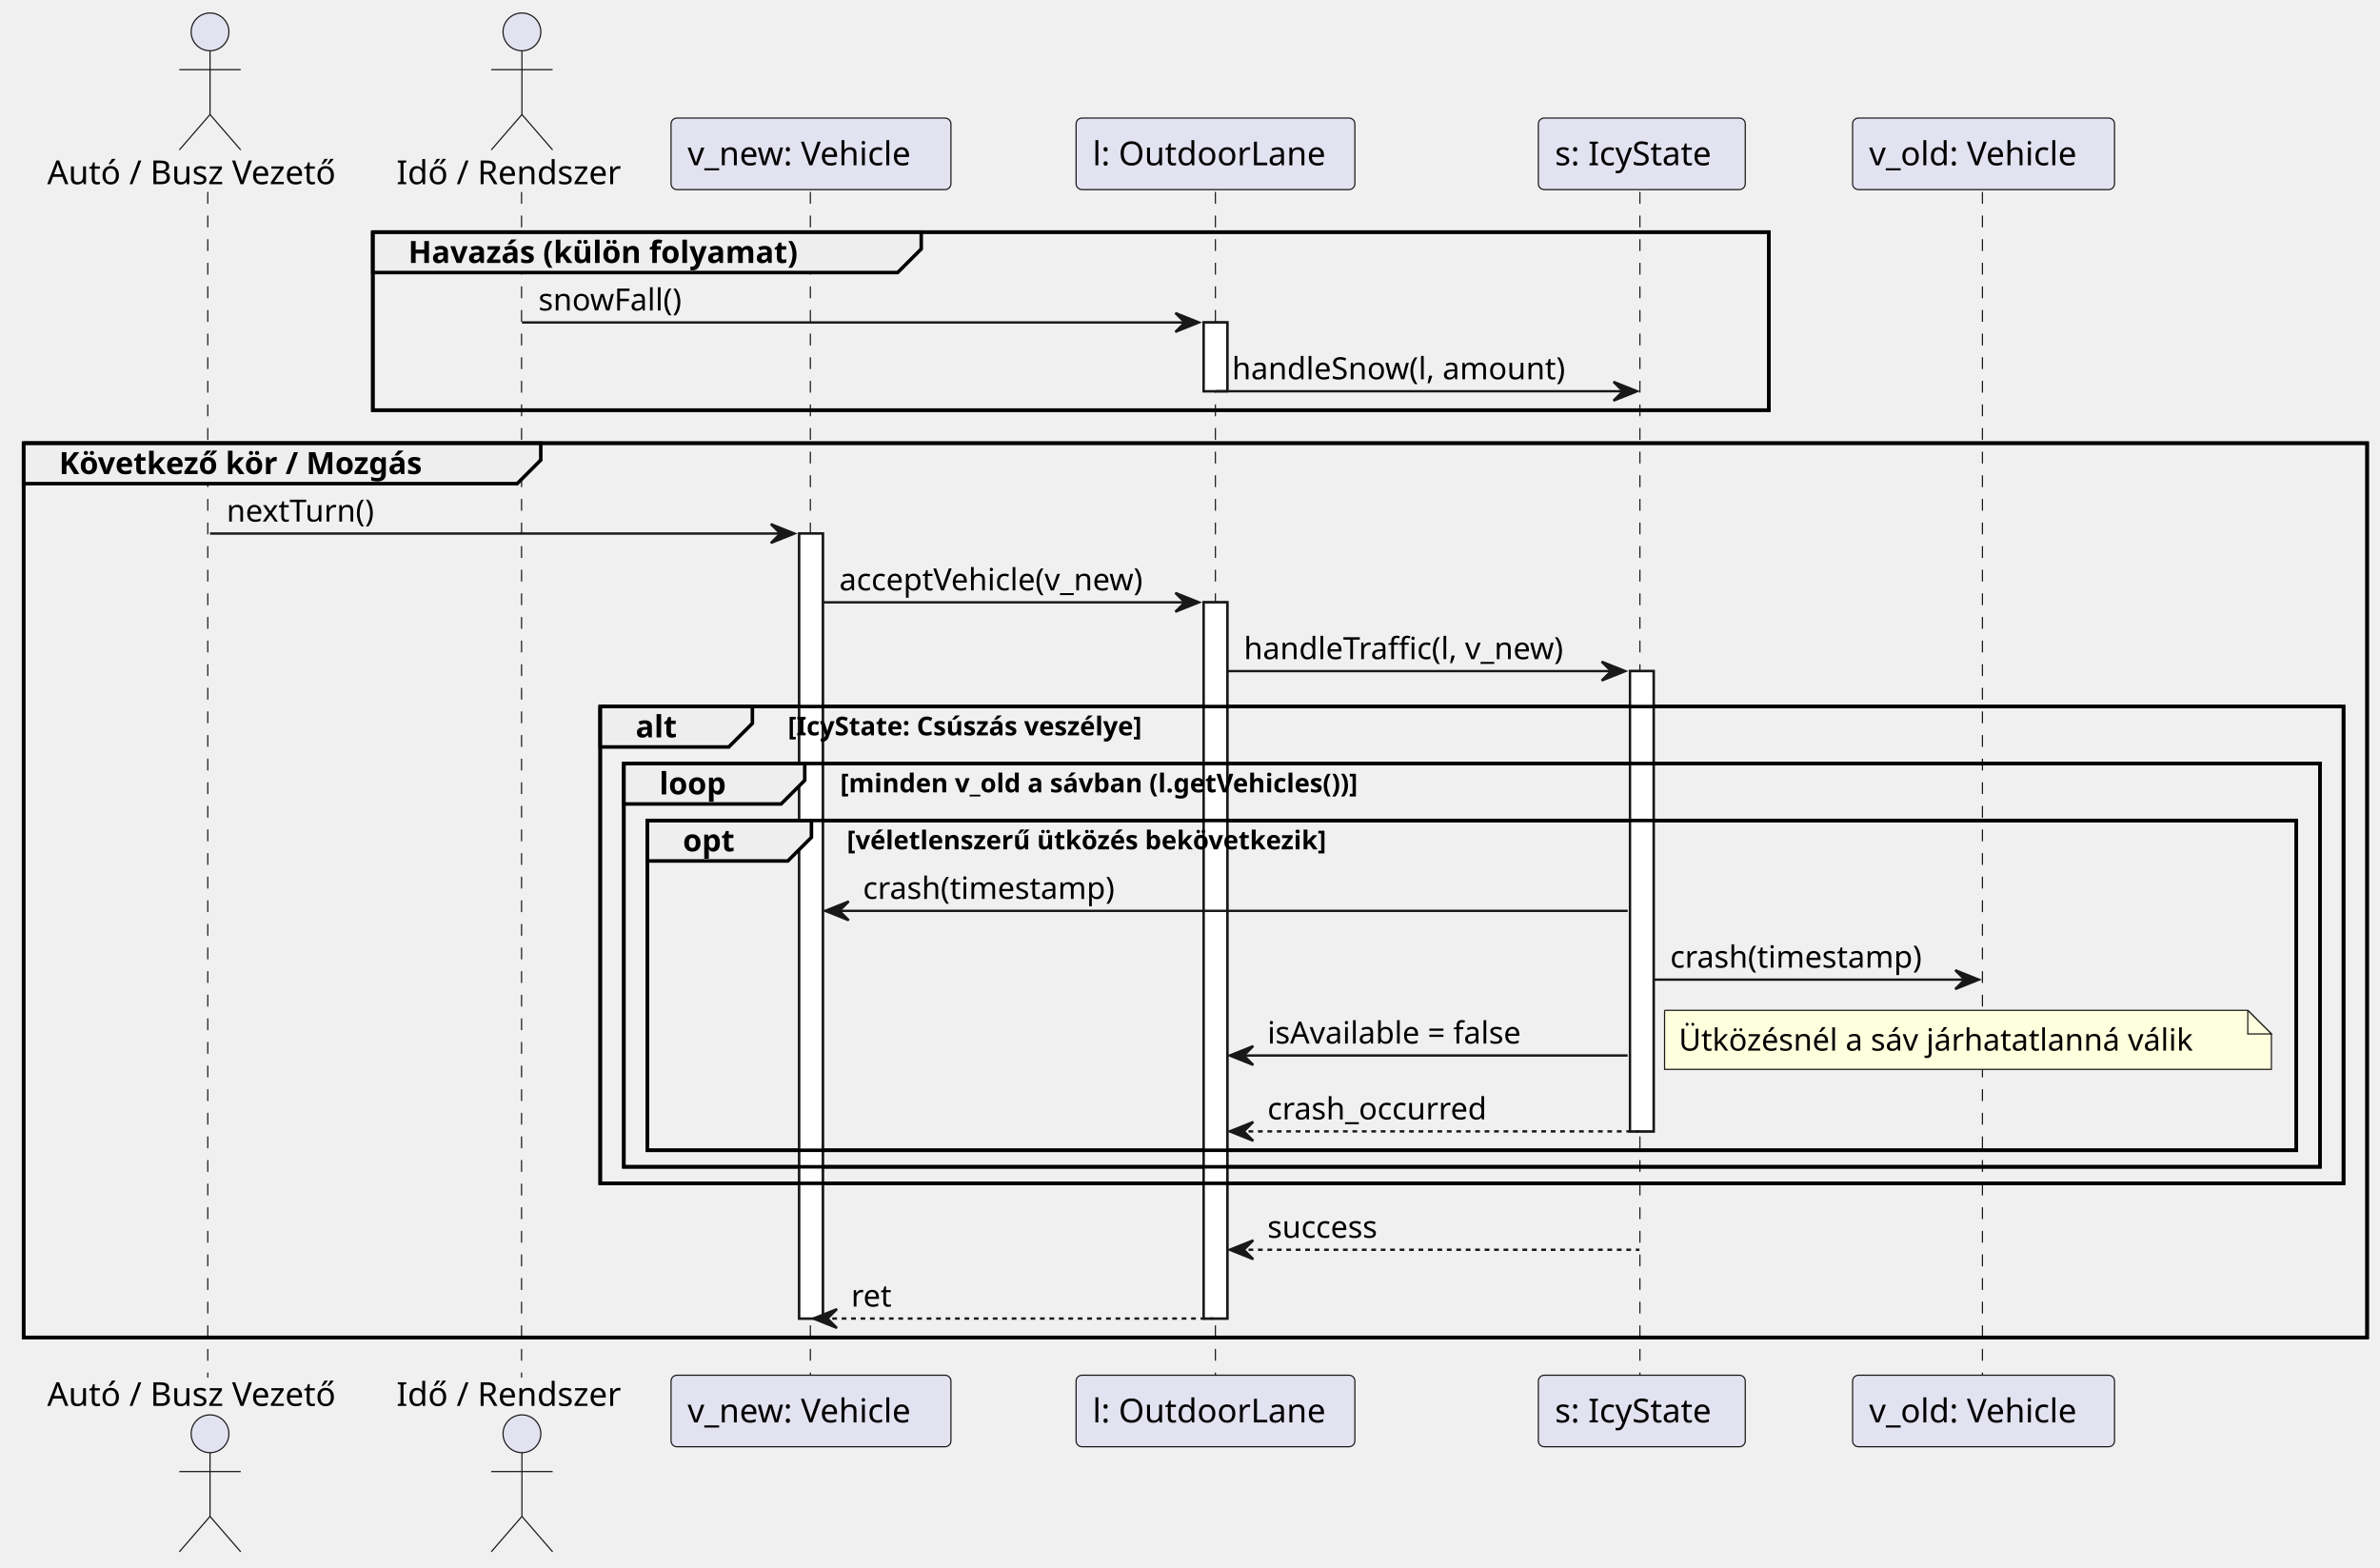
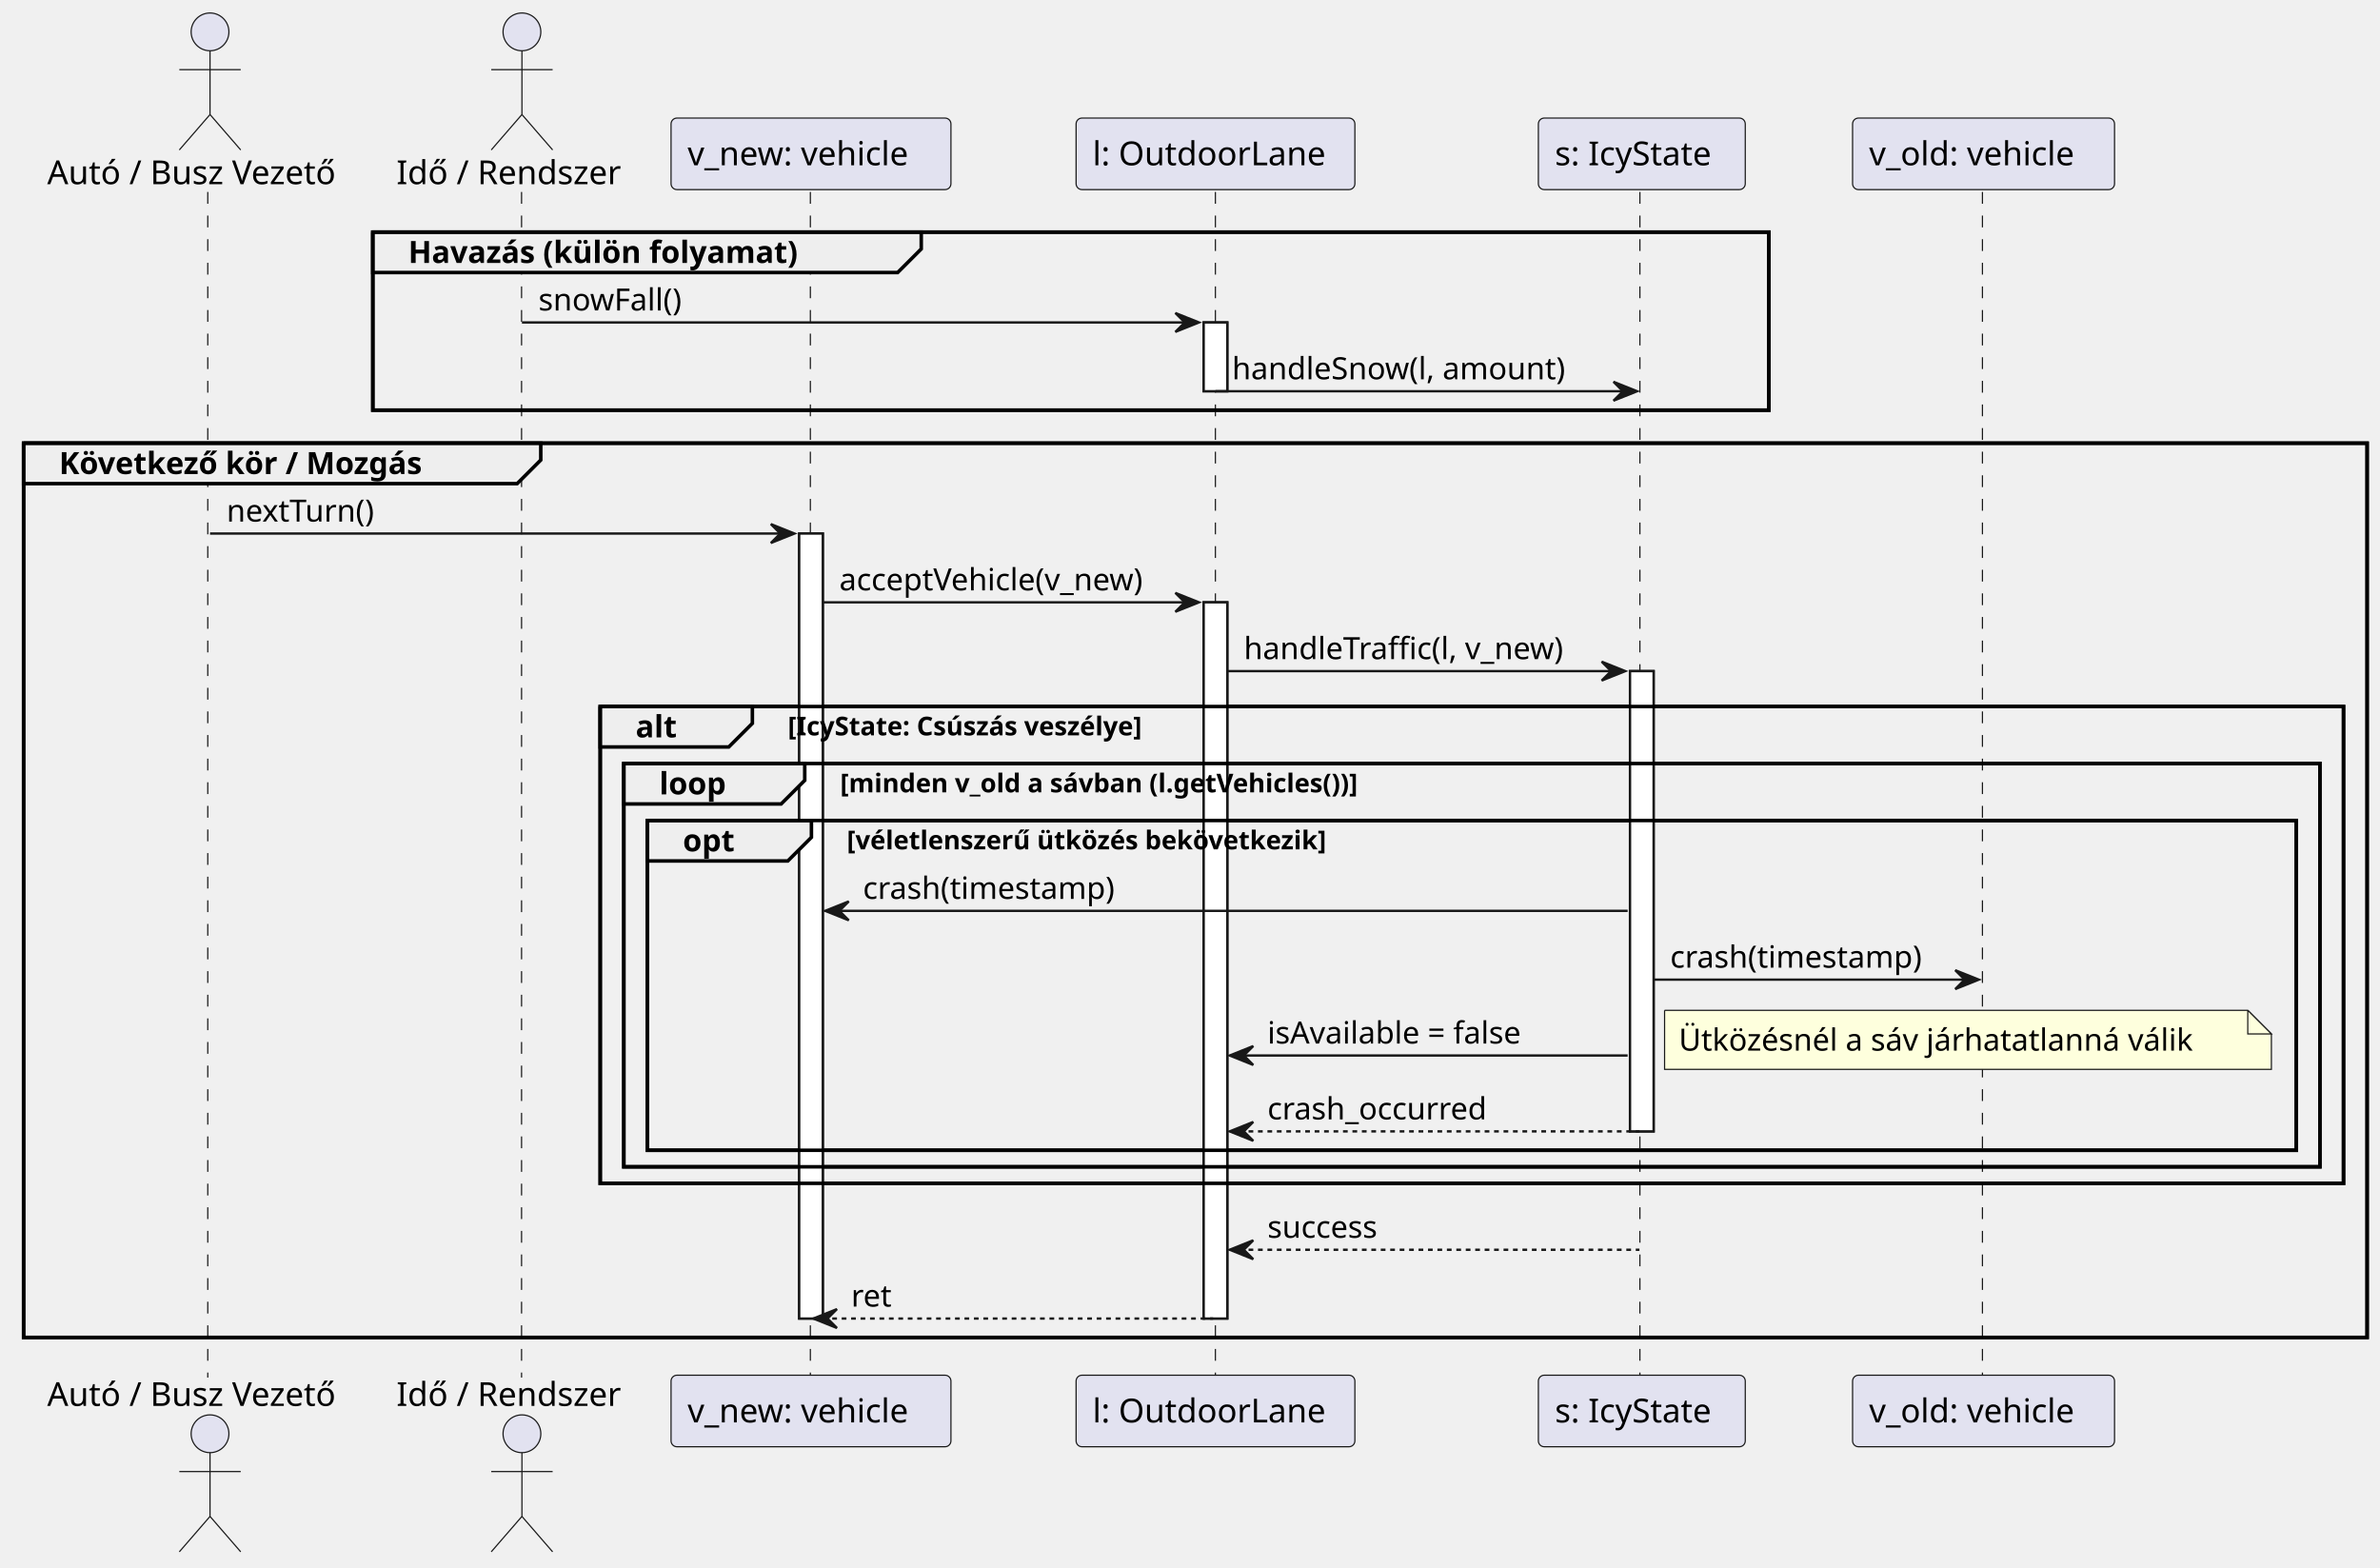
<svg xmlns="http://www.w3.org/2000/svg" contentStyleType="text/css" height="664px" preserveAspectRatio="none" style="width:1008px;height:664px;background:#FFFFFF;" version="1.1" viewBox="0 0 1008 664" width="1008px" zoomAndPan="magnify">
  <defs />
  <g>
    <rect fill="#FFFFFF" height="332.461" style="stroke:#181818;stroke-width:1.0;" width="10" x="338.481" y="225.961" />
    <rect fill="#FFFFFF" height="29.133" style="stroke:#181818;stroke-width:1.0;" width="10" x="509.795" y="136.562" />
    <rect fill="#FFFFFF" height="303.328" style="stroke:#181818;stroke-width:1.0;" width="10" x="509.795" y="255.094" />
    <rect fill="#FFFFFF" height="194.93" style="stroke:#181818;stroke-width:1.0;" width="10" x="690.358" y="284.227" />
    <rect fill="none" height="75.398" style="stroke:#000000;stroke-width:1.5;" width="591.274" x="157.899" y="98.297" />
    <rect fill="none" height="378.727" style="stroke:#000000;stroke-width:1.5;" width="992.548" x="10" y="187.695" />
    <rect fill="none" height="201.93" style="stroke:#000000;stroke-width:1.5;" width="738.338" x="254.21" y="299.227" />
    <rect fill="none" height="170.797" style="stroke:#000000;stroke-width:1.5;" width="718.338" x="264.21" y="323.359" />
    <rect fill="none" height="139.664" style="stroke:#000000;stroke-width:1.5;" width="698.338" x="274.21" y="347.492" />
    <line style="stroke:#181818;stroke-width:0.5;stroke-dasharray:5.0,5.0;" x1="88" x2="88" y1="81.297" y2="583.422" />
    <line style="stroke:#181818;stroke-width:0.5;stroke-dasharray:5.0,5.0;" x1="220.899" x2="220.899" y1="81.297" y2="583.422" />
    <line style="stroke:#181818;stroke-width:0.5;stroke-dasharray:5.0,5.0;" x1="343.21" x2="343.21" y1="81.297" y2="583.422" />
    <line style="stroke:#181818;stroke-width:0.5;stroke-dasharray:5.0,5.0;" x1="514.757" x2="514.757" y1="81.297" y2="583.422" />
    <line style="stroke:#181818;stroke-width:0.5;stroke-dasharray:5.0,5.0;" x1="694.543" x2="694.543" y1="81.297" y2="583.422" />
    <line style="stroke:#181818;stroke-width:0.5;stroke-dasharray:5.0,5.0;" x1="839.622" x2="839.622" y1="81.297" y2="583.422" />
    <text fill="#000000" font-family="sans-serif" font-size="14" lengthAdjust="spacing" textLength="131.899" x="20" y="77.995">Autó / Busz Vezető</text>
    <ellipse cx="88.95" cy="13.5" fill="#E2E2F0" rx="8" ry="8" style="stroke:#181818;stroke-width:0.5;" />
    <path d="M88.95,21.5 L88.95,48.5 M75.95,29.5 L101.95,29.5 M88.95,48.5 L75.95,63.5 M88.95,48.5 L101.95,63.5 " fill="none" style="stroke:#181818;stroke-width:0.5;" />
    <text fill="#000000" font-family="sans-serif" font-size="14" lengthAdjust="spacing" textLength="131.899" x="20" y="595.417">Autó / Busz Vezető</text>
    <ellipse cx="88.95" cy="607.219" fill="#E2E2F0" rx="8" ry="8" style="stroke:#181818;stroke-width:0.5;" />
    <path d="M88.95,615.219 L88.95,642.219 M75.95,623.219 L101.95,623.219 M88.95,642.219 L75.95,657.219 M88.95,642.219 L101.95,657.219 " fill="none" style="stroke:#181818;stroke-width:0.5;" />
    <text fill="#000000" font-family="sans-serif" font-size="14" lengthAdjust="spacing" textLength="100.311" x="167.899" y="77.995">Idő / Rendszer</text>
    <ellipse cx="221.055" cy="13.5" fill="#E2E2F0" rx="8" ry="8" style="stroke:#181818;stroke-width:0.5;" />
    <path d="M221.055,21.5 L221.055,48.5 M208.055,29.5 L234.055,29.5 M221.055,48.5 L208.055,63.5 M221.055,48.5 L234.055,63.5 " fill="none" style="stroke:#181818;stroke-width:0.5;" />
    <text fill="#000000" font-family="sans-serif" font-size="14" lengthAdjust="spacing" textLength="100.311" x="167.899" y="595.417">Idő / Rendszer</text>
    <ellipse cx="221.055" cy="607.219" fill="#E2E2F0" rx="8" ry="8" style="stroke:#181818;stroke-width:0.5;" />
    <path d="M221.055,615.219 L221.055,642.219 M208.055,623.219 L234.055,623.219 M221.055,642.219 L208.055,657.219 M221.055,642.219 L234.055,657.219 " fill="none" style="stroke:#181818;stroke-width:0.5;" />
    <rect fill="#E2E2F0" height="30.297" rx="2.5" ry="2.5" style="stroke:#181818;stroke-width:0.5;" width="118.542" x="284.21" y="50" />
-     <text fill="#000000" font-family="sans-serif" font-size="14" lengthAdjust="spacing" textLength="104.542" x="291.21" y="69.995">v_new: Vehicle</text>
+     <text fill="#000000" font-family="sans-serif" font-size="14" lengthAdjust="spacing" textLength="104.542" x="291.21" y="69.995">v_new: vehicle</text>
    <rect fill="#E2E2F0" height="30.297" rx="2.5" ry="2.5" style="stroke:#181818;stroke-width:0.5;" width="118.542" x="284.21" y="582.422" />
-     <text fill="#000000" font-family="sans-serif" font-size="14" lengthAdjust="spacing" textLength="104.542" x="291.21" y="602.417">v_new: Vehicle</text>
+     <text fill="#000000" font-family="sans-serif" font-size="14" lengthAdjust="spacing" textLength="104.542" x="291.21" y="602.417">v_new: vehicle</text>
    <rect fill="#E2E2F0" height="30.297" rx="2.5" ry="2.5" style="stroke:#181818;stroke-width:0.5;" width="118.077" x="455.757" y="50" />
    <text fill="#000000" font-family="sans-serif" font-size="14" lengthAdjust="spacing" textLength="104.077" x="462.757" y="69.995">l: OutdoorLane</text>
    <rect fill="#E2E2F0" height="30.297" rx="2.5" ry="2.5" style="stroke:#181818;stroke-width:0.5;" width="118.077" x="455.757" y="582.422" />
    <text fill="#000000" font-family="sans-serif" font-size="14" lengthAdjust="spacing" textLength="104.077" x="462.757" y="602.417">l: OutdoorLane</text>
    <rect fill="#E2E2F0" height="30.297" rx="2.5" ry="2.5" style="stroke:#181818;stroke-width:0.5;" width="87.63" x="651.543" y="50" />
    <text fill="#000000" font-family="sans-serif" font-size="14" lengthAdjust="spacing" textLength="73.63" x="658.543" y="69.995">s: IcyState</text>
    <rect fill="#E2E2F0" height="30.297" rx="2.5" ry="2.5" style="stroke:#181818;stroke-width:0.5;" width="87.63" x="651.543" y="582.422" />
    <text fill="#000000" font-family="sans-serif" font-size="14" lengthAdjust="spacing" textLength="73.63" x="658.543" y="602.417">s: IcyState</text>
    <rect fill="#E2E2F0" height="30.297" rx="2.5" ry="2.5" style="stroke:#181818;stroke-width:0.5;" width="110.947" x="784.622" y="50" />
-     <text fill="#000000" font-family="sans-serif" font-size="14" lengthAdjust="spacing" textLength="96.947" x="791.622" y="69.995">v_old: Vehicle</text>
+     <text fill="#000000" font-family="sans-serif" font-size="14" lengthAdjust="spacing" textLength="96.947" x="791.622" y="69.995">v_old: vehicle</text>
    <rect fill="#E2E2F0" height="30.297" rx="2.5" ry="2.5" style="stroke:#181818;stroke-width:0.5;" width="110.947" x="784.622" y="582.422" />
-     <text fill="#000000" font-family="sans-serif" font-size="14" lengthAdjust="spacing" textLength="96.947" x="791.622" y="602.417">v_old: Vehicle</text>
+     <text fill="#000000" font-family="sans-serif" font-size="14" lengthAdjust="spacing" textLength="96.947" x="791.622" y="602.417">v_old: vehicle</text>
    <rect fill="#FFFFFF" height="332.461" style="stroke:#181818;stroke-width:1.0;" width="10" x="338.481" y="225.961" />
    <rect fill="#FFFFFF" height="29.133" style="stroke:#181818;stroke-width:1.0;" width="10" x="509.795" y="136.562" />
    <rect fill="#FFFFFF" height="303.328" style="stroke:#181818;stroke-width:1.0;" width="10" x="509.795" y="255.094" />
    <rect fill="#FFFFFF" height="194.93" style="stroke:#181818;stroke-width:1.0;" width="10" x="690.358" y="284.227" />
    <path d="M157.899,98.297 L390.174,98.297 L390.174,105.43 L380.174,115.43 L157.899,115.43 L157.899,98.297 " fill="#EEEEEE" style="stroke:#000000;stroke-width:1.5;" />
    <rect fill="none" height="75.398" style="stroke:#000000;stroke-width:1.5;" width="591.274" x="157.899" y="98.297" />
    <text fill="#000000" font-family="sans-serif" font-size="13" font-weight="bold" lengthAdjust="spacing" textLength="187.275" x="172.899" y="111.364">Havazás (külön folyamat)</text>
    <polygon fill="#181818" points="497.795,132.562,507.795,136.562,497.795,140.562,501.795,136.562" style="stroke:#181818;stroke-width:1.0;" />
    <line style="stroke:#181818;stroke-width:1.0;" x1="221.055" x2="503.795" y1="136.562" y2="136.562" />
    <text fill="#000000" font-family="sans-serif" font-size="13" lengthAdjust="spacing" textLength="66.409" x="228.055" y="131.497">snowFall()</text>
    <polygon fill="#181818" points="683.358,161.695,693.358,165.695,683.358,169.695,687.358,165.695" style="stroke:#181818;stroke-width:1.0;" />
    <line style="stroke:#181818;stroke-width:1.0;" x1="514.795" x2="689.358" y1="165.695" y2="165.695" />
    <text fill="#000000" font-family="sans-serif" font-size="13" lengthAdjust="spacing" textLength="151.563" x="521.795" y="160.629">handleSnow(l, amount)</text>
    <path d="M10,187.695 L229.034,187.695 L229.034,194.828 L219.034,204.828 L10,204.828 L10,187.695 " fill="#EEEEEE" style="stroke:#000000;stroke-width:1.5;" />
    <rect fill="none" height="378.727" style="stroke:#000000;stroke-width:1.5;" width="992.548" x="10" y="187.695" />
    <text fill="#000000" font-family="sans-serif" font-size="13" font-weight="bold" lengthAdjust="spacing" textLength="174.034" x="25" y="200.762">Következő kör / Mozgás</text>
    <polygon fill="#181818" points="326.481,221.961,336.481,225.961,326.481,229.961,330.481,225.961" style="stroke:#181818;stroke-width:1.0;" />
    <line style="stroke:#181818;stroke-width:1.0;" x1="88.95" x2="332.481" y1="225.961" y2="225.961" />
    <text fill="#000000" font-family="sans-serif" font-size="13" lengthAdjust="spacing" textLength="68.936" x="95.95" y="220.895">nextTurn()</text>
    <polygon fill="#181818" points="497.795,251.094,507.795,255.094,497.795,259.094,501.795,255.094" style="stroke:#181818;stroke-width:1.0;" />
    <line style="stroke:#181818;stroke-width:1.0;" x1="348.481" x2="503.795" y1="255.094" y2="255.094" />
    <text fill="#000000" font-family="sans-serif" font-size="13" lengthAdjust="spacing" textLength="142.315" x="355.481" y="250.028">acceptVehicle(v_new)</text>
    <polygon fill="#181818" points="678.358,280.227,688.358,284.227,678.358,288.227,682.358,284.227" style="stroke:#181818;stroke-width:1.0;" />
    <line style="stroke:#181818;stroke-width:1.0;" x1="519.795" x2="684.358" y1="284.227" y2="284.227" />
    <text fill="#000000" font-family="sans-serif" font-size="13" lengthAdjust="spacing" textLength="148.554" x="526.795" y="279.161">handleTraffic(l, v_new)</text>
    <path d="M254.21,299.227 L318.653,299.227 L318.653,306.359 L308.653,316.359 L254.21,316.359 L254.21,299.227 " fill="#EEEEEE" style="stroke:#000000;stroke-width:1.5;" />
    <rect fill="none" height="201.93" style="stroke:#000000;stroke-width:1.5;" width="738.338" x="254.21" y="299.227" />
    <text fill="#000000" font-family="sans-serif" font-size="13" font-weight="bold" lengthAdjust="spacing" textLength="19.443" x="269.21" y="312.293">alt</text>
    <text fill="#000000" font-family="sans-serif" font-size="11" font-weight="bold" lengthAdjust="spacing" textLength="176.032" x="333.653" y="311.437">[IcyState: Csúszás veszélye]</text>
    <path d="M264.21,323.359 L340.834,323.359 L340.834,330.492 L330.834,340.492 L264.21,340.492 L264.21,323.359 " fill="#EEEEEE" style="stroke:#000000;stroke-width:1.5;" />
    <rect fill="none" height="170.797" style="stroke:#000000;stroke-width:1.5;" width="718.338" x="264.21" y="323.359" />
    <text fill="#000000" font-family="sans-serif" font-size="13" font-weight="bold" lengthAdjust="spacing" textLength="31.624" x="279.21" y="336.426">loop</text>
    <text fill="#000000" font-family="sans-serif" font-size="11" font-weight="bold" lengthAdjust="spacing" textLength="255.691" x="355.834" y="335.57">[minden v_old a sávban (l.getVehicles())]</text>
    <path d="M274.21,347.492 L343.661,347.492 L343.661,354.625 L333.661,364.625 L274.21,364.625 L274.21,347.492 " fill="#EEEEEE" style="stroke:#000000;stroke-width:1.5;" />
    <rect fill="none" height="139.664" style="stroke:#000000;stroke-width:1.5;" width="698.338" x="274.21" y="347.492" />
    <text fill="#000000" font-family="sans-serif" font-size="13" font-weight="bold" lengthAdjust="spacing" textLength="24.451" x="289.21" y="360.559">opt</text>
    <text fill="#000000" font-family="sans-serif" font-size="11" font-weight="bold" lengthAdjust="spacing" textLength="232.294" x="358.661" y="359.703">[véletlenszerű ütközés bekövetkezik]</text>
    <polygon fill="#181818" points="359.481,381.758,349.481,385.758,359.481,389.758,355.481,385.758" style="stroke:#181818;stroke-width:1.0;" />
    <line style="stroke:#181818;stroke-width:1.0;" x1="353.481" x2="689.358" y1="385.758" y2="385.758" />
    <text fill="#000000" font-family="sans-serif" font-size="13" lengthAdjust="spacing" textLength="115.737" x="365.481" y="380.692">crash(timestamp)</text>
    <polygon fill="#181818" points="828.095,410.891,838.095,414.891,828.095,418.891,832.095,414.891" style="stroke:#181818;stroke-width:1.0;" />
    <line style="stroke:#181818;stroke-width:1.0;" x1="700.358" x2="834.095" y1="414.891" y2="414.891" />
    <text fill="#000000" font-family="sans-serif" font-size="13" lengthAdjust="spacing" textLength="115.737" x="707.358" y="409.825">crash(timestamp)</text>
    <polygon fill="#181818" points="530.795,443.023,520.795,447.023,530.795,451.023,526.795,447.023" style="stroke:#181818;stroke-width:1.0;" />
    <line style="stroke:#181818;stroke-width:1.0;" x1="524.795" x2="689.358" y1="447.023" y2="447.023" />
    <text fill="#000000" font-family="sans-serif" font-size="13" lengthAdjust="spacing" textLength="120.072" x="536.795" y="441.957">isAvailable = false</text>
    <path d="M705,427.891 L705,452.891 L962,452.891 L962,437.891 L952,427.891 L705,427.891 " fill="#FEFFDD" style="stroke:#181818;stroke-width:0.5;" />
    <path d="M952,427.891 L952,437.891 L962,437.891 L952,427.891 " fill="#FEFFDD" style="stroke:#181818;stroke-width:0.5;" />
    <text fill="#000000" font-family="sans-serif" font-size="13" lengthAdjust="spacing" textLength="236.19" x="711" y="444.957">Ütközésnél a sáv járhatatlanná válik</text>
    <polygon fill="#181818" points="530.795,475.156,520.795,479.156,530.795,483.156,526.795,479.156" style="stroke:#181818;stroke-width:1.0;" />
    <line style="stroke:#181818;stroke-width:1.0;stroke-dasharray:2.0,2.0;" x1="524.795" x2="694.358" y1="479.156" y2="479.156" />
    <text fill="#000000" font-family="sans-serif" font-size="13" lengthAdjust="spacing" textLength="99.398" x="536.795" y="474.09">crash_occurred</text>
    <polygon fill="#181818" points="530.795,525.289,520.795,529.289,530.795,533.289,526.795,529.289" style="stroke:#181818;stroke-width:1.0;" />
    <line style="stroke:#181818;stroke-width:1.0;stroke-dasharray:2.0,2.0;" x1="524.795" x2="694.358" y1="529.289" y2="529.289" />
    <text fill="#000000" font-family="sans-serif" font-size="13" lengthAdjust="spacing" textLength="50.851" x="536.795" y="524.223">success</text>
    <polygon fill="#181818" points="354.481,554.422,344.481,558.422,354.481,562.422,350.481,558.422" style="stroke:#181818;stroke-width:1.0;" />
    <line style="stroke:#181818;stroke-width:1.0;stroke-dasharray:2.0,2.0;" x1="348.481" x2="513.795" y1="558.422" y2="558.422" />
    <text fill="#000000" font-family="sans-serif" font-size="13" lengthAdjust="spacing" textLength="18.44" x="360.481" y="553.356">ret</text>
  </g>
</svg>
